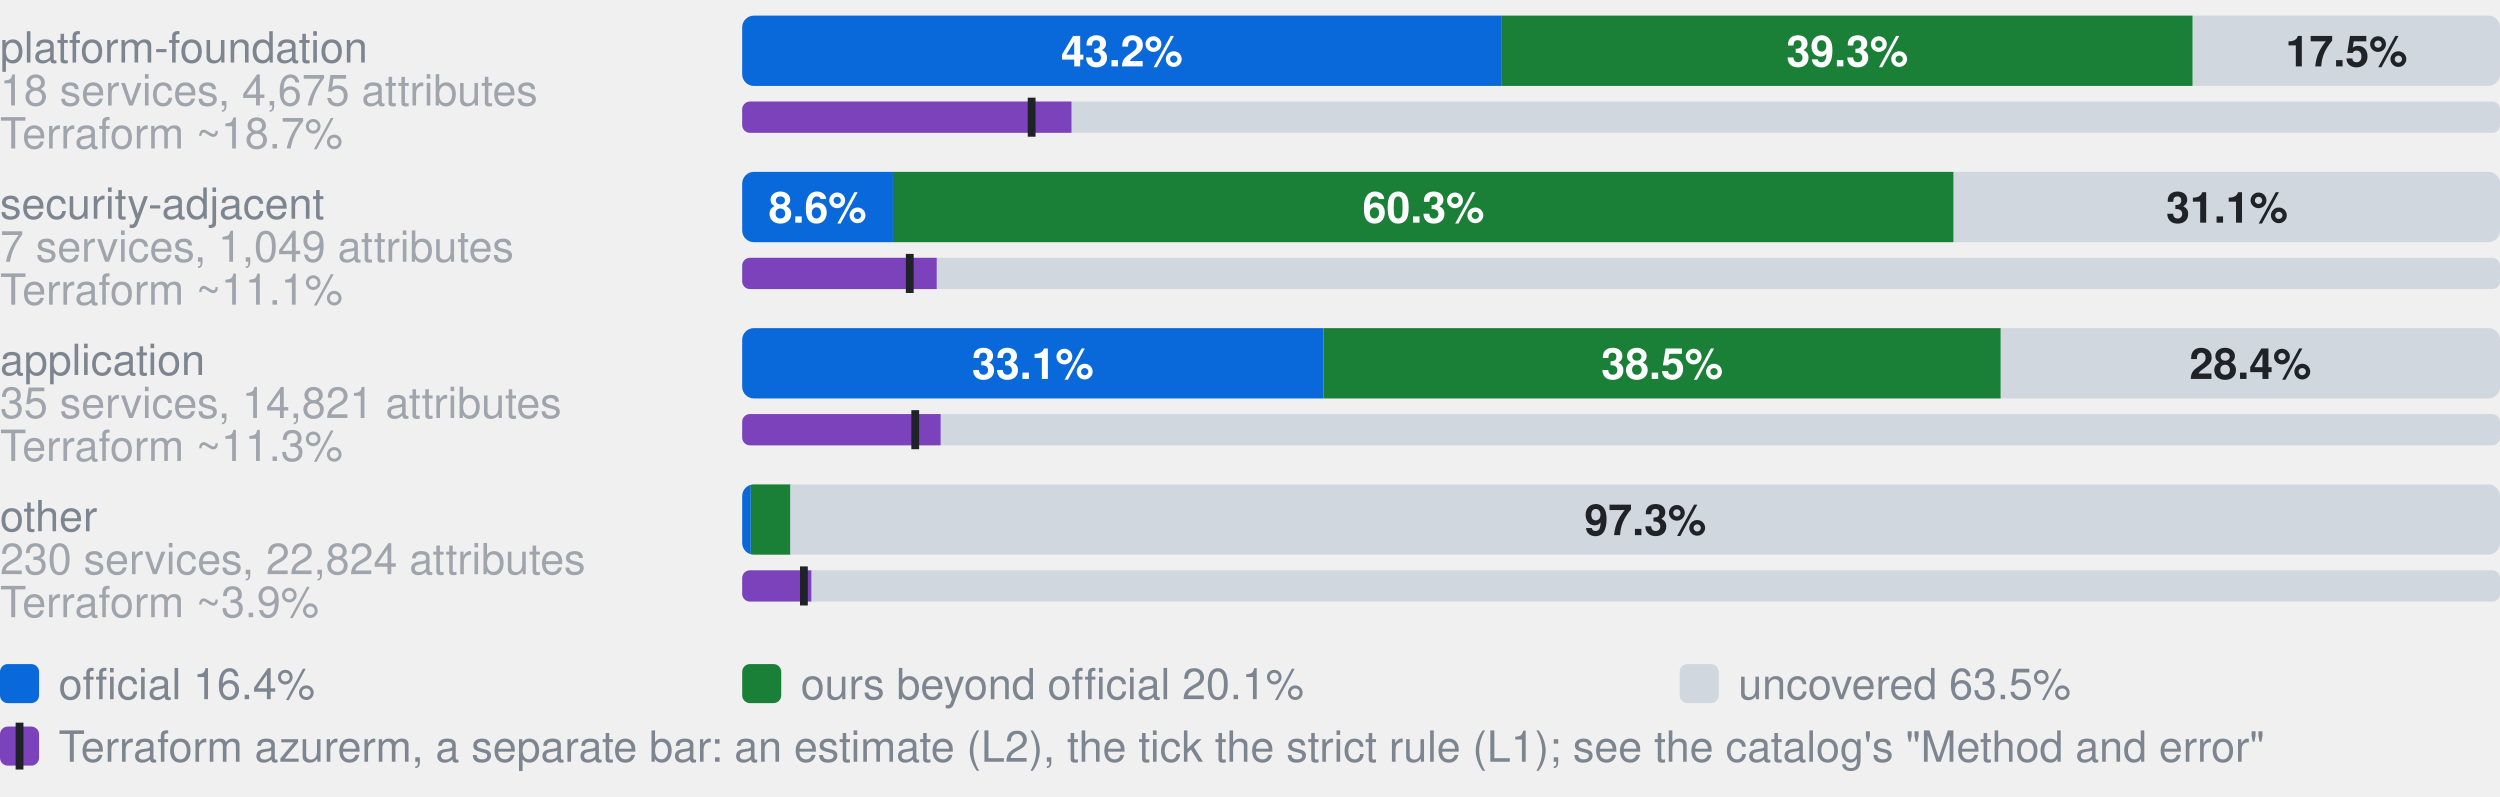
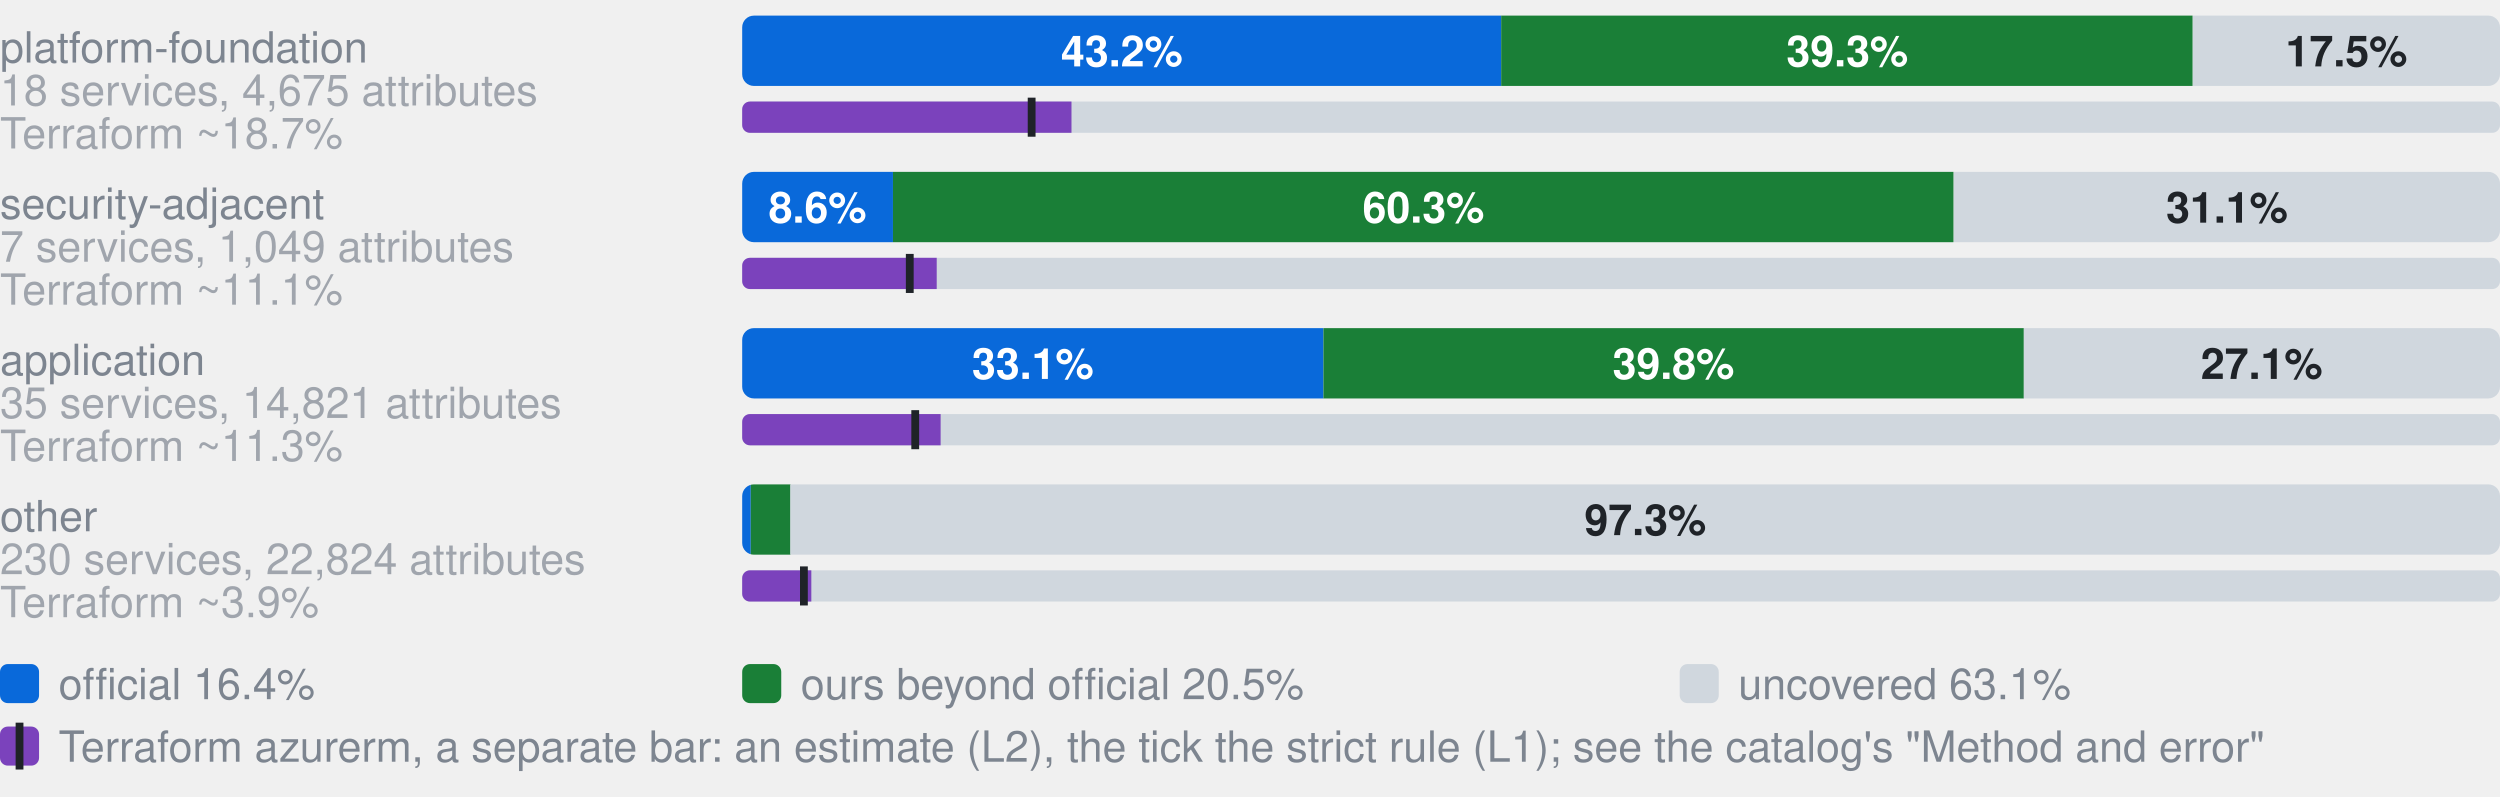
- <svg xmlns="http://www.w3.org/2000/svg" width="640" height="204" viewBox="0 0 640 204" role="img" aria-label="Coverage by category. platform-foundation, 18 services, 4,675 attributes: 43.2% official, 39.3% ours beyond official, 17.5% uncovered, of 4675 attributes; Terraform azurerm, an estimate: 18.7% (L2), 16.5% by the strict rule (L1); security-adjacent, 7 services, 1,049 attributes: 8.6% official, 60.3% ours beyond official, 31.1% uncovered, of 1049 attributes; Terraform azurerm, an estimate: 11.1% (L2), 9.5% by the strict rule (L1); application, 35 services, 14,821 attributes: 33.1% official, 38.5% ours beyond official, 28.4% uncovered, of 14821 attributes; Terraform azurerm, an estimate: 11.3% (L2), 9.8% by the strict rule (L1); other, 230 services, 22,824 attributes: 0.5% official, 2.3% ours beyond official, 97.3% uncovered, of 22824 attributes; Terraform azurerm, an estimate: 3.9% (L2), 3.5% by the strict rule (L1)">
+ <svg xmlns="http://www.w3.org/2000/svg" width="640" height="204" viewBox="0 0 640 204" role="img" aria-label="Coverage by category. platform-foundation, 18 services, 4,675 attributes: 43.2% official, 39.3% ours beyond official, 17.5% uncovered, of 4675 attributes; Terraform azurerm, an estimate: 18.7% (L2), 16.5% by the strict rule (L1); security-adjacent, 7 services, 1,049 attributes: 8.6% official, 60.3% ours beyond official, 31.1% uncovered, of 1049 attributes; Terraform azurerm, an estimate: 11.1% (L2), 9.5% by the strict rule (L1); application, 35 services, 14,821 attributes: 33.1% official, 39.8% ours beyond official, 27.1% uncovered, of 14821 attributes; Terraform azurerm, an estimate: 11.3% (L2), 9.8% by the strict rule (L1); other, 230 services, 22,824 attributes: 0.5% official, 2.3% ours beyond official, 97.3% uncovered, of 22824 attributes; Terraform azurerm, an estimate: 3.9% (L2), 3.5% by the strict rule (L1)">
  <style>text{font-family:-apple-system,BlinkMacSystemFont,"Segoe UI",Helvetica,Arial,sans-serif}.s{font-size:11px;font-weight:600}.t{font-size:11px;fill:#7d8590}.h{font-size:12px;font-weight:600;fill:#7d8590}</style>
  <text x="0" y="16.0" class="t">platform-foundation</text>
  <text x="0" y="27.0" class="t" opacity="0.7">18 services, 4,675 attributes</text>
  <clipPath id="g0">
    <rect x="190.0" y="4.0" width="450.0" height="18.0" rx="3" />
  </clipPath>
  <g clip-path="url(#g0)">
    <rect x="190.0" y="4.0" width="194.3" height="18.0" fill="#0969da" />
    <rect x="384.3" y="4.0" width="177.0" height="18.0" fill="#1a7f37" />
    <rect x="561.4" y="4.0" width="78.6" height="18.0" fill="#d0d7de" />
  </g>
  <text x="287.2" y="17.0" text-anchor="middle" fill="#fff" class="s">43.2%</text>
  <text x="472.9" y="17.0" text-anchor="middle" fill="#fff" class="s">39.3%</text>
  <text x="600.7" y="17.0" text-anchor="middle" fill="#1f2328" class="s">17.5%</text>
  <text x="0" y="38.0" class="t" opacity="0.7">Terraform ~18.7%</text>
  <clipPath id="t0">
    <rect x="190.0" y="26.0" width="450.0" height="8.0" rx="2" />
  </clipPath>
  <g clip-path="url(#t0)">
    <rect x="190.0" y="26.0" width="450.0" height="8.0" fill="#d0d7de" />
    <rect x="190.0" y="26.0" width="84.3" height="8.0" fill="#7b42bc" />
  </g>
  <rect x="263.1" y="25.0" width="2" height="10.0" fill="#1f2328" />
  <text x="0" y="56.0" class="t">security-adjacent</text>
  <text x="0" y="67.0" class="t" opacity="0.7">7 services, 1,049 attributes</text>
  <clipPath id="g1">
    <rect x="190.0" y="44.0" width="450.0" height="18.0" rx="3" />
  </clipPath>
  <g clip-path="url(#g1)">
    <rect x="190.0" y="44.0" width="38.6" height="18.0" fill="#0969da" />
    <rect x="228.6" y="44.0" width="271.5" height="18.0" fill="#1a7f37" />
    <rect x="500.2" y="44.0" width="139.8" height="18.0" fill="#d0d7de" />
  </g>
  <text x="209.3" y="57.0" text-anchor="middle" fill="#fff" class="s">8.6%</text>
  <text x="364.4" y="57.0" text-anchor="middle" fill="#fff" class="s">60.3%</text>
  <text x="570.1" y="57.0" text-anchor="middle" fill="#1f2328" class="s">31.1%</text>
  <text x="0" y="78.0" class="t" opacity="0.7">Terraform ~11.1%</text>
  <clipPath id="t1">
    <rect x="190.0" y="66.0" width="450.0" height="8.0" rx="2" />
  </clipPath>
  <g clip-path="url(#t1)">
    <rect x="190.0" y="66.0" width="450.0" height="8.0" fill="#d0d7de" />
    <rect x="190.0" y="66.0" width="49.8" height="8.0" fill="#7b42bc" />
  </g>
  <rect x="231.9" y="65.0" width="2" height="10.0" fill="#1f2328" />
  <text x="0" y="96.0" class="t">application</text>
  <text x="0" y="107.0" class="t" opacity="0.7">35 services, 14,821 attributes</text>
  <clipPath id="g2">
    <rect x="190.0" y="84.0" width="450.0" height="18.0" rx="3" />
  </clipPath>
  <g clip-path="url(#g2)">
    <rect x="190.0" y="84.0" width="148.8" height="18.0" fill="#0969da" />
-     <rect x="338.8" y="84.0" width="173.4" height="18.0" fill="#1a7f37" />
-     <rect x="512.2" y="84.0" width="127.8" height="18.0" fill="#d0d7de" />
+     <rect x="338.8" y="84.0" width="179.3" height="18.0" fill="#1a7f37" />
+     <rect x="518.1" y="84.0" width="121.9" height="18.0" fill="#d0d7de" />
  </g>
  <text x="264.4" y="97.0" text-anchor="middle" fill="#fff" class="s">33.1%</text>
-   <text x="425.5" y="97.0" text-anchor="middle" fill="#fff" class="s">38.5%</text>
-   <text x="576.1" y="97.0" text-anchor="middle" fill="#1f2328" class="s">28.4%</text>
+   <text x="428.4" y="97.0" text-anchor="middle" fill="#fff" class="s">39.8%</text>
+   <text x="579.0" y="97.0" text-anchor="middle" fill="#1f2328" class="s">27.1%</text>
  <text x="0" y="118.0" class="t" opacity="0.7">Terraform ~11.3%</text>
  <clipPath id="t2">
    <rect x="190.0" y="106.0" width="450.0" height="8.0" rx="2" />
  </clipPath>
  <g clip-path="url(#t2)">
    <rect x="190.0" y="106.0" width="450.0" height="8.0" fill="#d0d7de" />
    <rect x="190.0" y="106.0" width="50.8" height="8.0" fill="#7b42bc" />
  </g>
  <rect x="233.3" y="105.0" width="2" height="10.0" fill="#1f2328" />
  <text x="0" y="136.0" class="t">other</text>
  <text x="0" y="147.0" class="t" opacity="0.7">230 services, 22,824 attributes</text>
  <clipPath id="g3">
    <rect x="190.0" y="124.0" width="450.0" height="18.0" rx="3" />
  </clipPath>
  <g clip-path="url(#g3)">
    <rect x="190.0" y="124.0" width="2.2" height="18.0" fill="#0969da" />
    <rect x="192.2" y="124.0" width="10.2" height="18.0" fill="#1a7f37" />
    <rect x="202.3" y="124.0" width="437.7" height="18.0" fill="#d0d7de" />
  </g>
  <text x="421.2" y="137.0" text-anchor="middle" fill="#1f2328" class="s">97.3%</text>
  <text x="0" y="158.0" class="t" opacity="0.7">Terraform ~3.9%</text>
  <clipPath id="t3">
    <rect x="190.0" y="146.0" width="450.0" height="8.0" rx="2" />
  </clipPath>
  <g clip-path="url(#t3)">
    <rect x="190.0" y="146.0" width="450.0" height="8.0" fill="#d0d7de" />
    <rect x="190.0" y="146.0" width="17.7" height="8.0" fill="#7b42bc" />
  </g>
  <rect x="204.8" y="145.0" width="2" height="10.0" fill="#1f2328" />
  <rect x="0" y="170" width="10" height="10" rx="2" fill="#0969da" />
  <text x="15" y="179" class="t">official 16.4%</text>
  <rect x="190" y="170" width="10" height="10" rx="2" fill="#1a7f37" />
-   <text x="205" y="179" class="t">ours beyond official 20.1%</text>
+   <text x="205" y="179" class="t">ours beyond official 20.5%</text>
  <rect x="430" y="170" width="10" height="10" rx="2" fill="#d0d7de" />
-   <text x="445" y="179" class="t">uncovered 63.5%</text>
+   <text x="445" y="179" class="t">uncovered 63.1%</text>
  <rect x="0" y="186" width="10" height="10" rx="2" fill="#7b42bc" />
  <rect x="4" y="185" width="2" height="12" fill="#1f2328" />
  <text x="15" y="195" class="t">Terraform azurerm, a separate bar: an estimate (L2), the tick the strict rule (L1); see the catalog's "Method and error"</text>
</svg>
